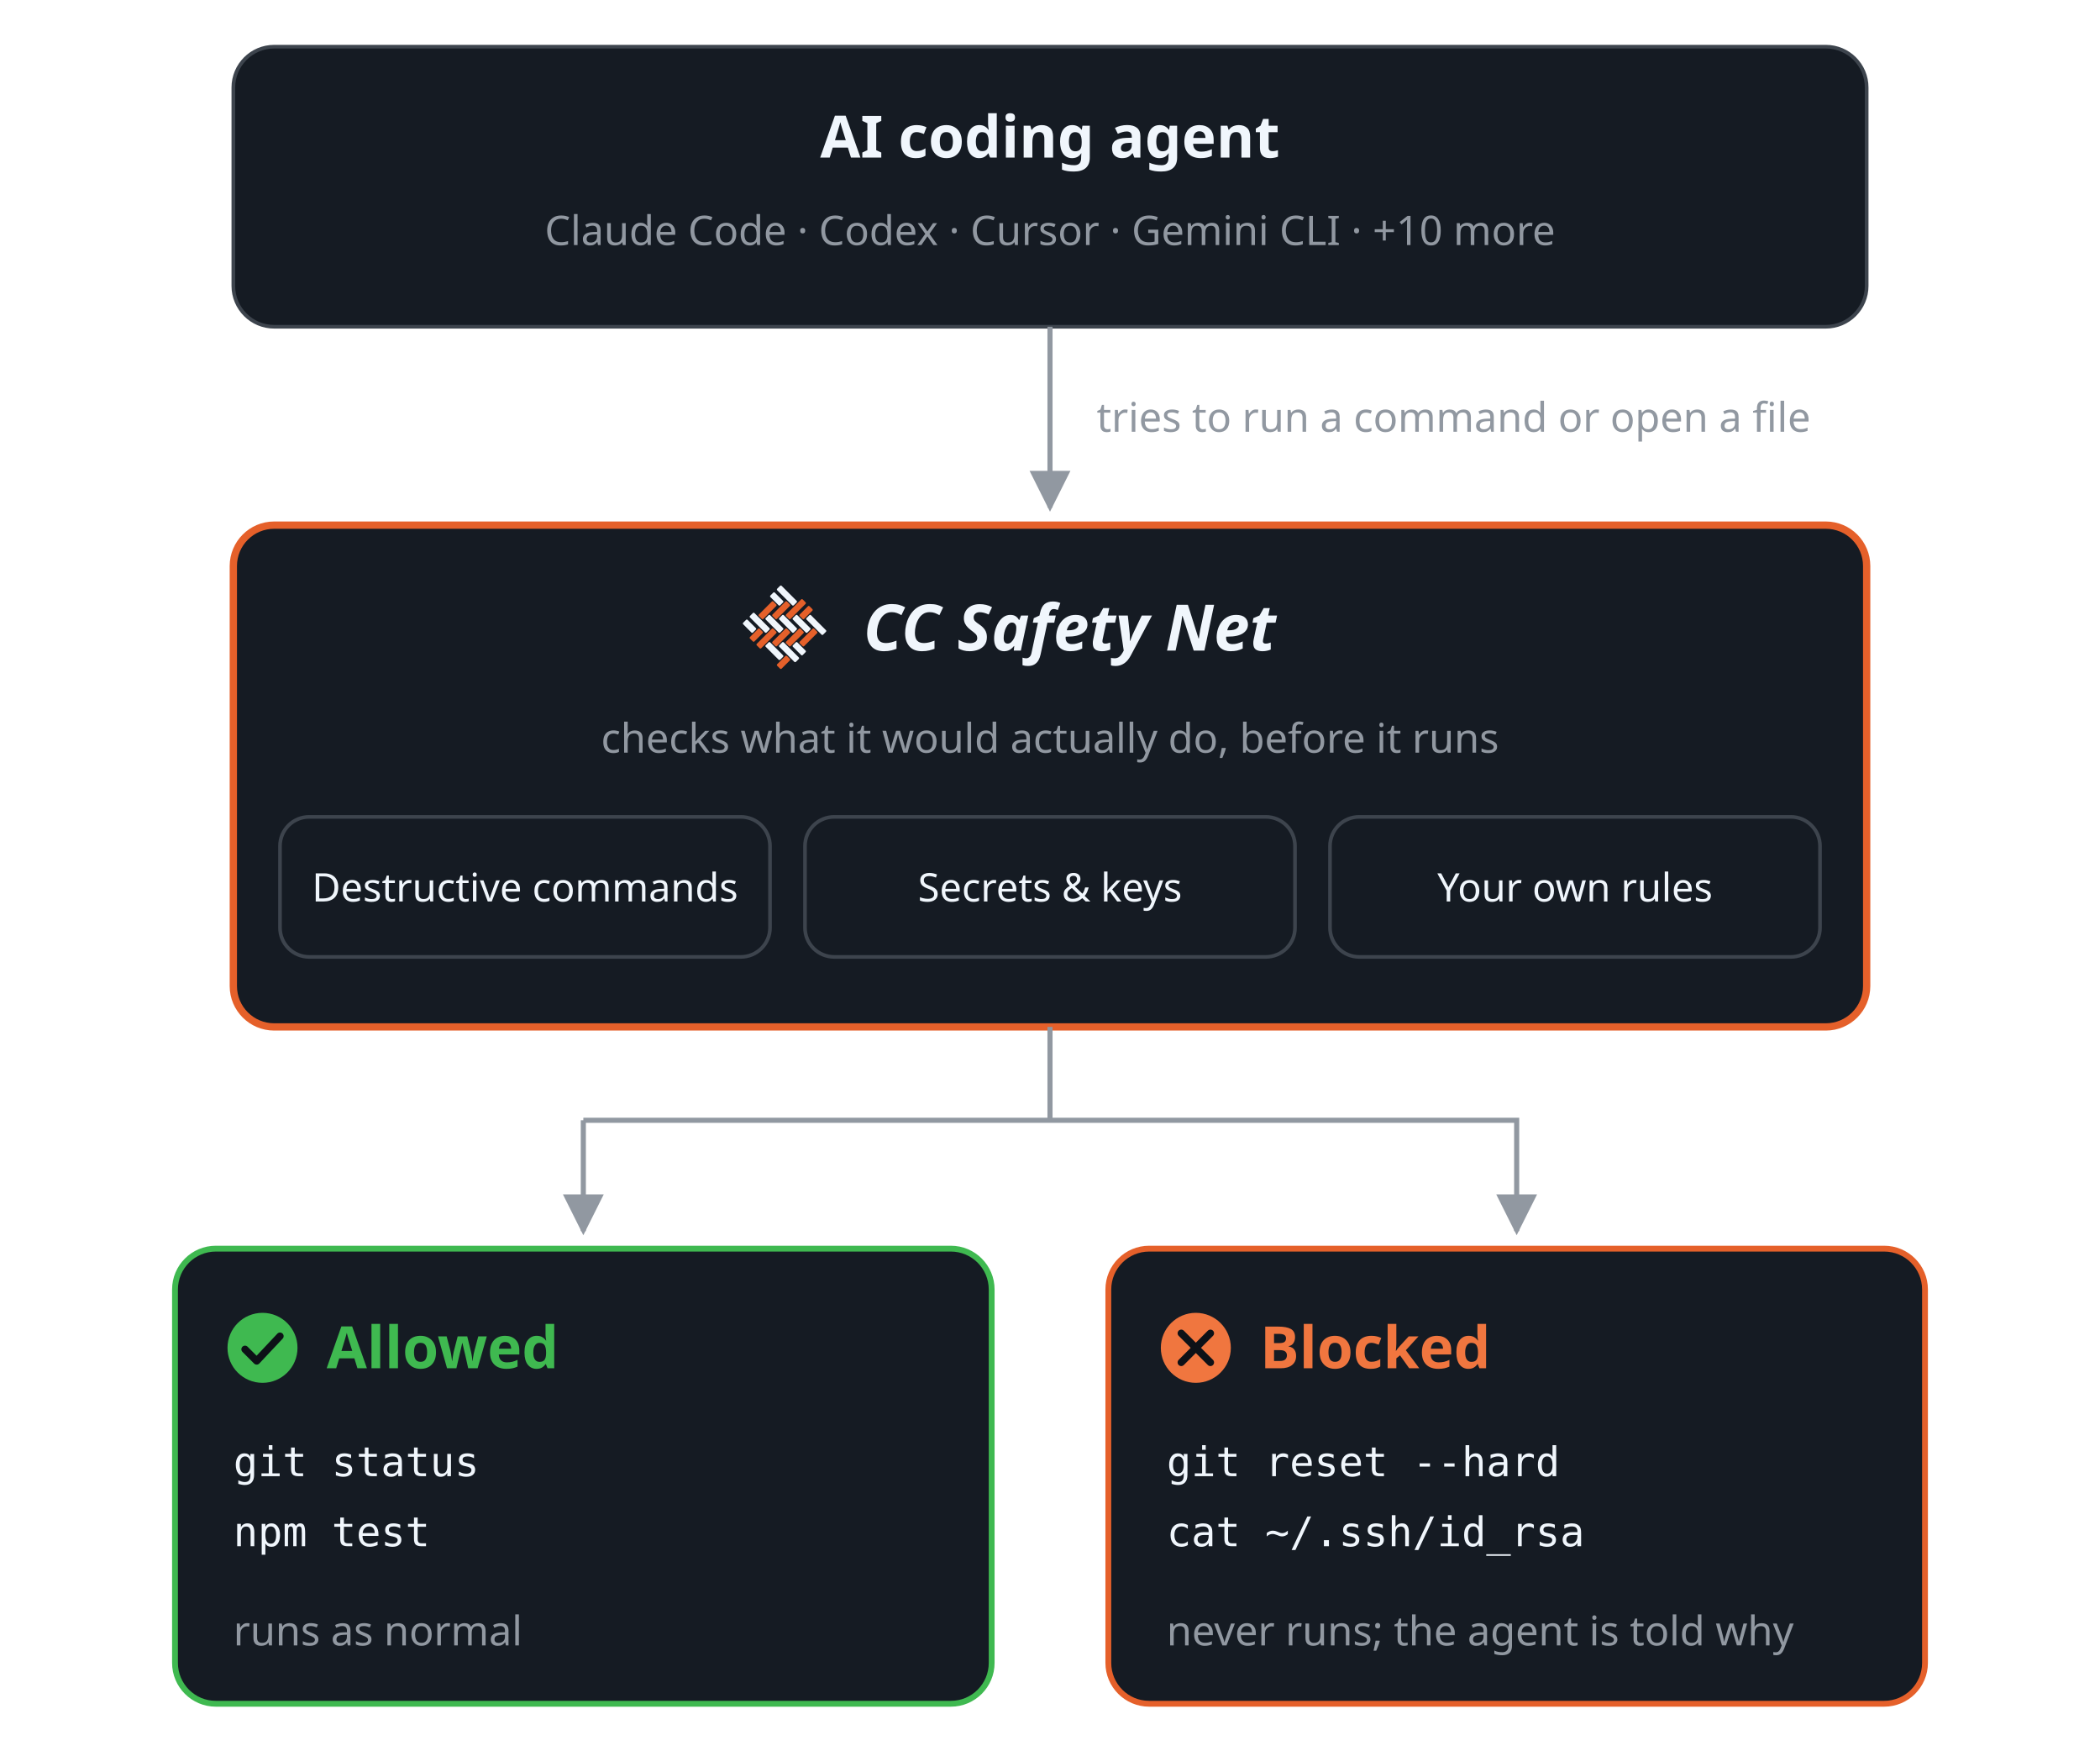
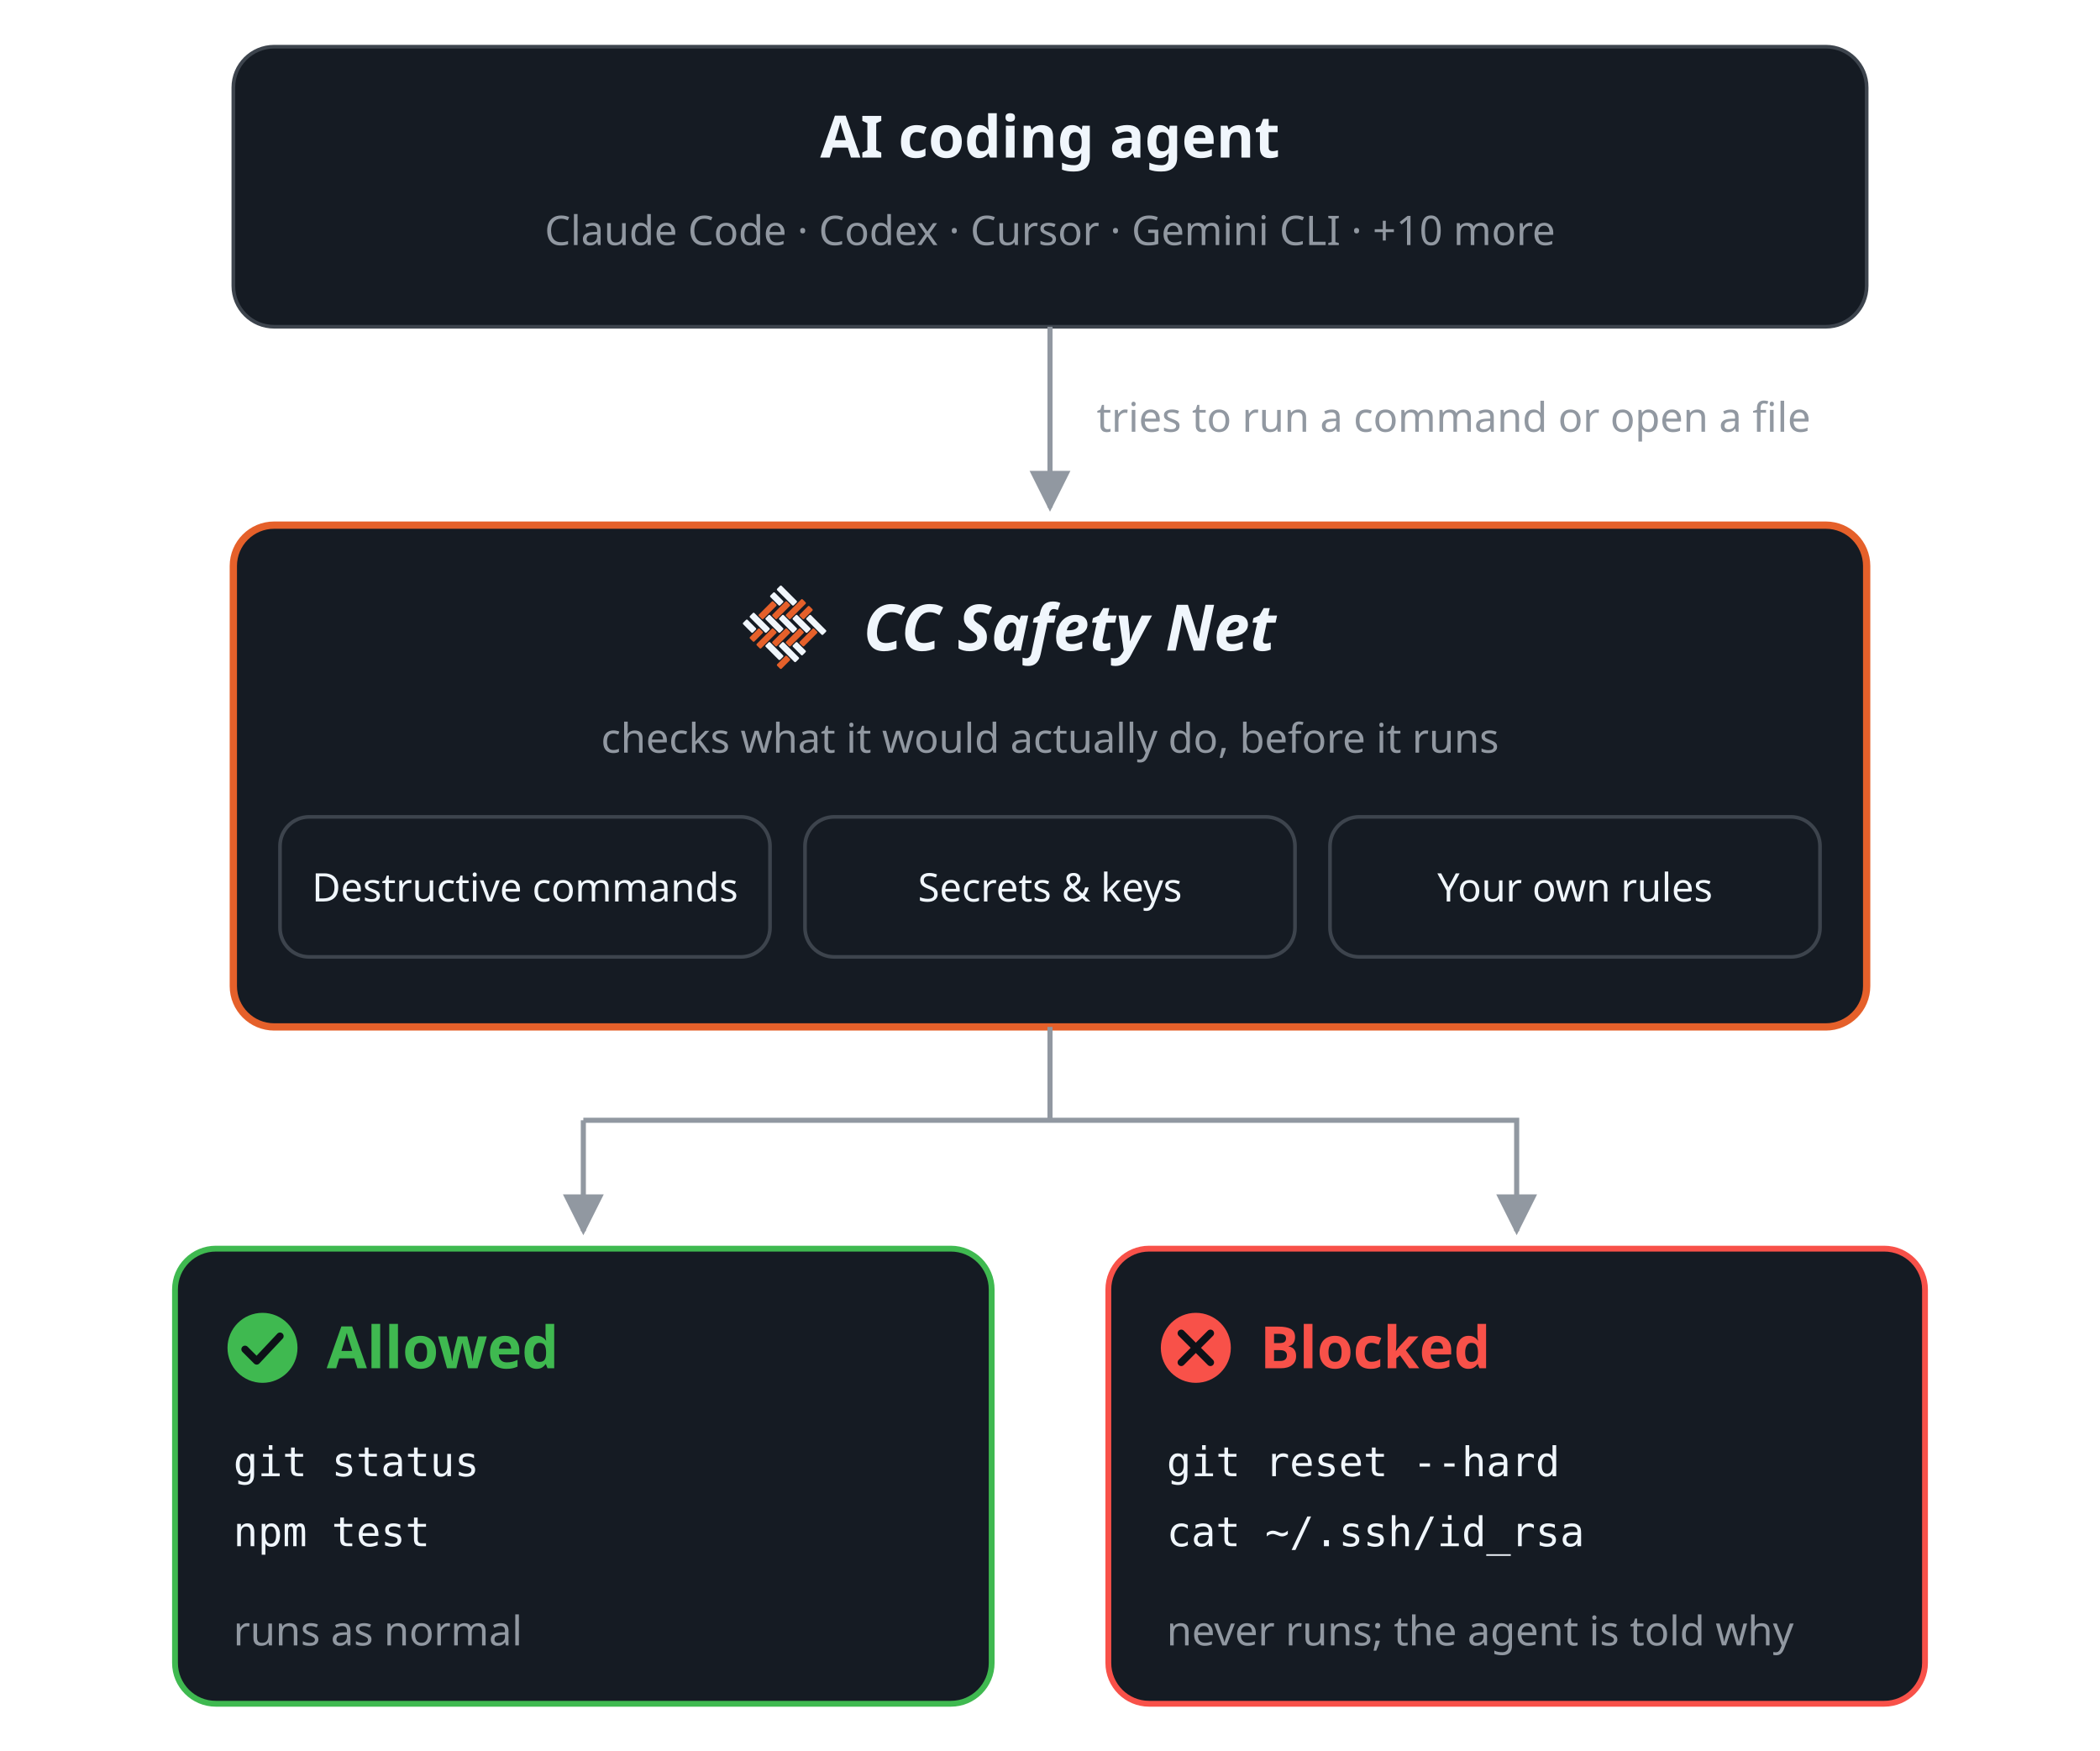
<svg xmlns="http://www.w3.org/2000/svg" viewBox="0 0 720 600" width="720" height="600" role="img" aria-label="An AI coding agent tries to run a command or open a file. CC Safety Net checks what it would actually do before it runs, against destructive-command, secret-file, and custom rules. Safe calls such as git status run normally; dangerous ones such as git reset --hard never run, and the agent is told why.">
  <style>
text{font-family:-apple-system,BlinkMacSystemFont,'Segoe UI','Noto Sans',Helvetica,Arial,sans-serif;fill:#f0f6fc}
.title{font-size:20px;font-weight:600}
.sub{font-size:14px;fill:#9198a1}
.chip{font-size:13.5px;font-weight:500}
.code{font-family:ui-monospace,SFMono-Regular,'SF Mono',Menlo,Consolas,monospace;font-size:14px}
.box{fill:#151b23;stroke:#3d444d;stroke-width:1.25}
.edge{fill:none;stroke:#9198a1;stroke-width:1.75}
</style>
  <defs>
    <marker id="a" viewBox="0 0 10 10" refX="9" refY="5" markerWidth="8" markerHeight="8" orient="auto">
      <path d="M0 0L10 5L0 10z" fill="#9198a1" />
    </marker>
  </defs>
  <rect class="box" x="80" y="16" width="560" height="96" rx="14" />
  <text class="title" x="360" y="54" text-anchor="middle">AI coding agent</text>
  <text class="sub" x="360" y="84" text-anchor="middle">Claude Code · Codex · Cursor · Gemini CLI · +10 more</text>
  <line class="edge" x1="360" y1="112" x2="360" y2="174" marker-end="url(#a)" />
  <text class="sub" x="376" y="148">tries to run a command or open a file</text>
  <rect x="80" y="180" width="560" height="172" rx="14" fill="#151b23" stroke="#e5602a" stroke-width="2.5" />
  <svg x="252" y="198" width="34" height="34" viewBox="-172.38 -172.38 824.77 824.77">
    <g transform="rotate(45 240 240)">
      <rect x="-30" y="14" width="195" height="52" rx="9" fill="#f0f6fc" />
      <rect x="315" y="14" width="195" height="52" rx="9" fill="#f0f6fc" />
      <rect x="-30" y="94" width="115" height="52" rx="9" fill="#f0f6fc" />
      <rect x="235" y="94" width="170" height="52" rx="9" fill="#f0f6fc" />
      <rect x="155" y="174" width="170" height="52" rx="9" fill="#f0f6fc" />
      <rect x="75" y="254" width="170" height="52" rx="9" fill="#f0f6fc" />
      <rect x="395" y="254" width="115" height="52" rx="9" fill="#f0f6fc" />
      <rect x="-30" y="334" width="195" height="52" rx="9" fill="#f0f6fc" />
      <rect x="315" y="334" width="195" height="52" rx="9" fill="#f0f6fc" />
      <rect x="-30" y="414" width="115" height="52" rx="9" fill="#f0f6fc" />
      <rect x="235" y="414" width="170" height="52" rx="9" fill="#f0f6fc" />
      <rect x="14" y="155" width="52" height="170" rx="9" fill="#e5602a" />
      <rect x="94" y="75" width="52" height="170" rx="9" fill="#e5602a" />
      <rect x="94" y="395" width="52" height="115" rx="9" fill="#e5602a" />
      <rect x="174" y="-30" width="52" height="195" rx="9" fill="#e5602a" />
      <rect x="174" y="315" width="52" height="195" rx="9" fill="#e5602a" />
      <rect x="254" y="-30" width="52" height="115" rx="9" fill="#e5602a" />
      <rect x="254" y="235" width="52" height="170" rx="9" fill="#e5602a" />
      <rect x="334" y="155" width="52" height="170" rx="9" fill="#e5602a" />
      <rect x="414" y="75" width="52" height="170" rx="9" fill="#e5602a" />
      <rect x="414" y="395" width="52" height="115" rx="9" fill="#e5602a" />
    </g>
  </svg>
  <text x="296" y="223" font-size="22" font-weight="700" font-style="italic">CC Safety Net</text>
  <text class="sub" x="360" y="258" text-anchor="middle">checks what it would actually do, before it runs</text>
  <rect x="96" y="280" width="168" height="48" rx="10" fill="none" stroke="#3d444d" stroke-width="1.25" />
  <text class="chip" x="180" y="309" text-anchor="middle">Destructive commands</text>
  <rect x="276" y="280" width="168" height="48" rx="10" fill="none" stroke="#3d444d" stroke-width="1.25" />
  <text class="chip" x="360" y="309" text-anchor="middle">Secrets &amp; keys</text>
  <rect x="456" y="280" width="168" height="48" rx="10" fill="none" stroke="#3d444d" stroke-width="1.25" />
  <text class="chip" x="540" y="309" text-anchor="middle">Your own rules</text>
  <path class="edge" d="M360 352V384M200 384H520V422" marker-end="url(#a)" />
  <path class="edge" d="M200 384V422" marker-end="url(#a)" />
  <rect x="60" y="428" width="280" height="156" rx="14" fill="#151b23" stroke="#3fb950" stroke-width="2" />
  <circle cx="90" cy="462" r="12" fill="#3fb950" />
  <path d="M84 462.5l4 4 8-8.5" fill="none" stroke="#0d1117" stroke-width="2.5" stroke-linecap="round" stroke-linejoin="round" />
  <text class="title" x="112" y="469" fill="#3fb950" style="fill:#3fb950">Allowed</text>
  <text class="code" x="80" y="506">git status</text>
  <text class="code" x="80" y="530">npm test</text>
  <text class="sub" x="80" y="564">runs as normal</text>
-   <rect x="380" y="428" width="280" height="156" rx="14" fill="#151b23" stroke="#e5602a" stroke-width="2" />
-   <circle cx="410" cy="462" r="12" fill="#f0763f" />
+   <rect x="380" y="428" width="280" height="156" rx="14" fill="#151b23" stroke="#f85149" stroke-width="2" />
+   <circle cx="410" cy="462" r="12" fill="#f85149" />
  <path d="M405 457l10 10M415 457l-10 10" fill="none" stroke="#0d1117" stroke-width="2.5" stroke-linecap="round" />
-   <text class="title" x="432" y="469" style="fill:#f0763f">Blocked</text>
+   <text class="title" x="432" y="469" style="fill:#f85149">Blocked</text>
  <text class="code" x="400" y="506">git reset --hard</text>
  <text class="code" x="400" y="530">cat ~/.ssh/id_rsa</text>
  <text class="sub" x="400" y="564">never runs; the agent is told why</text>
</svg>
